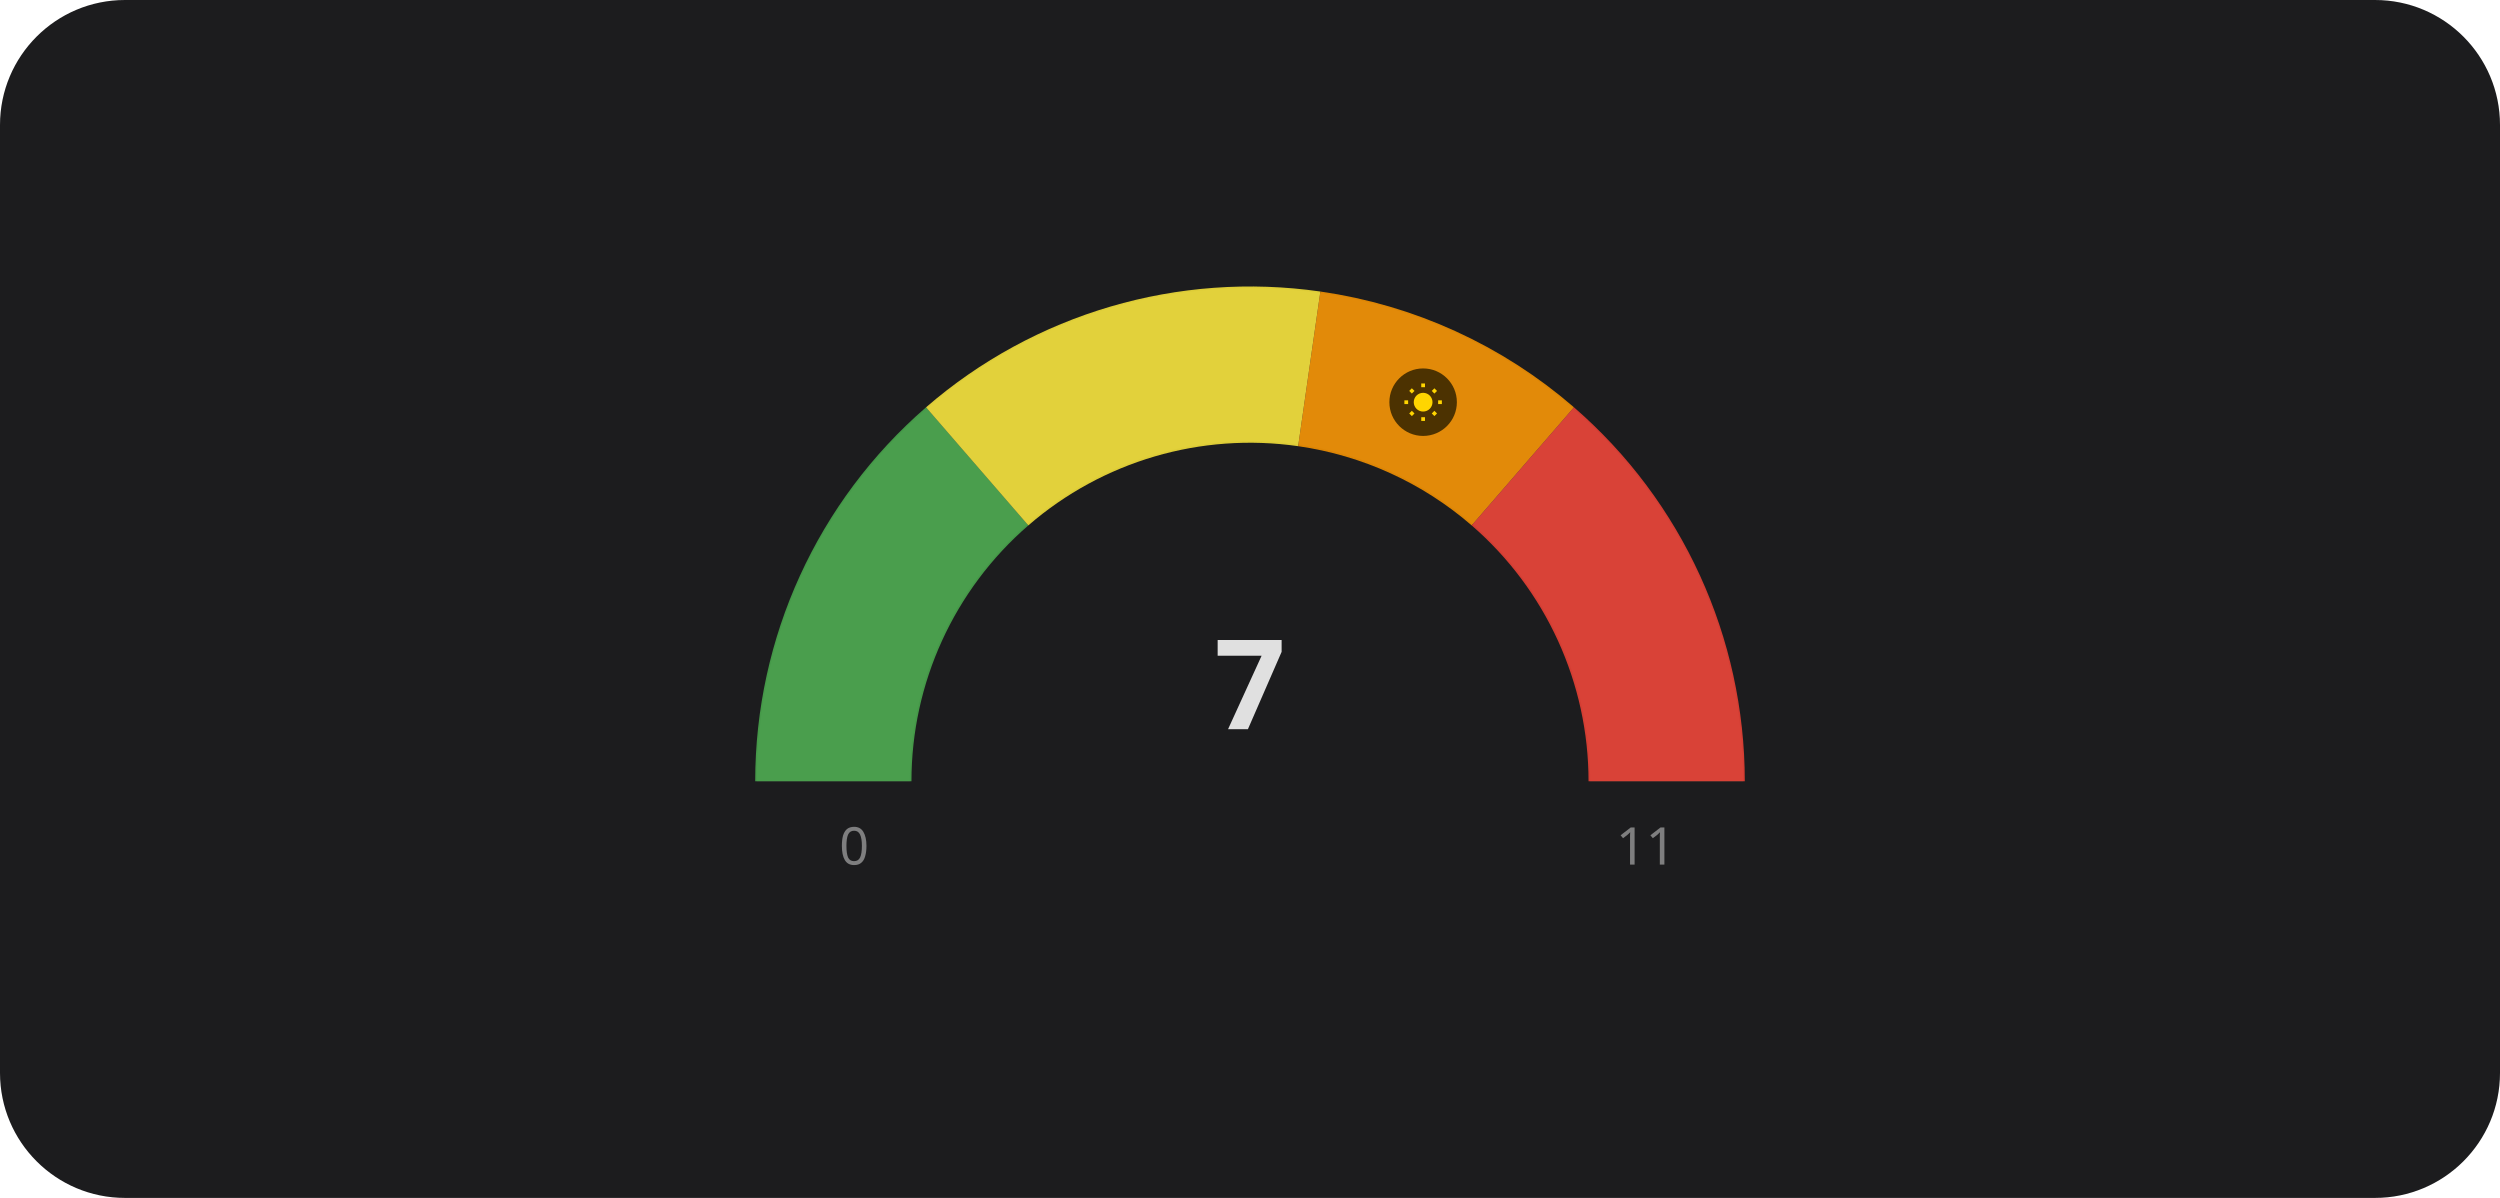
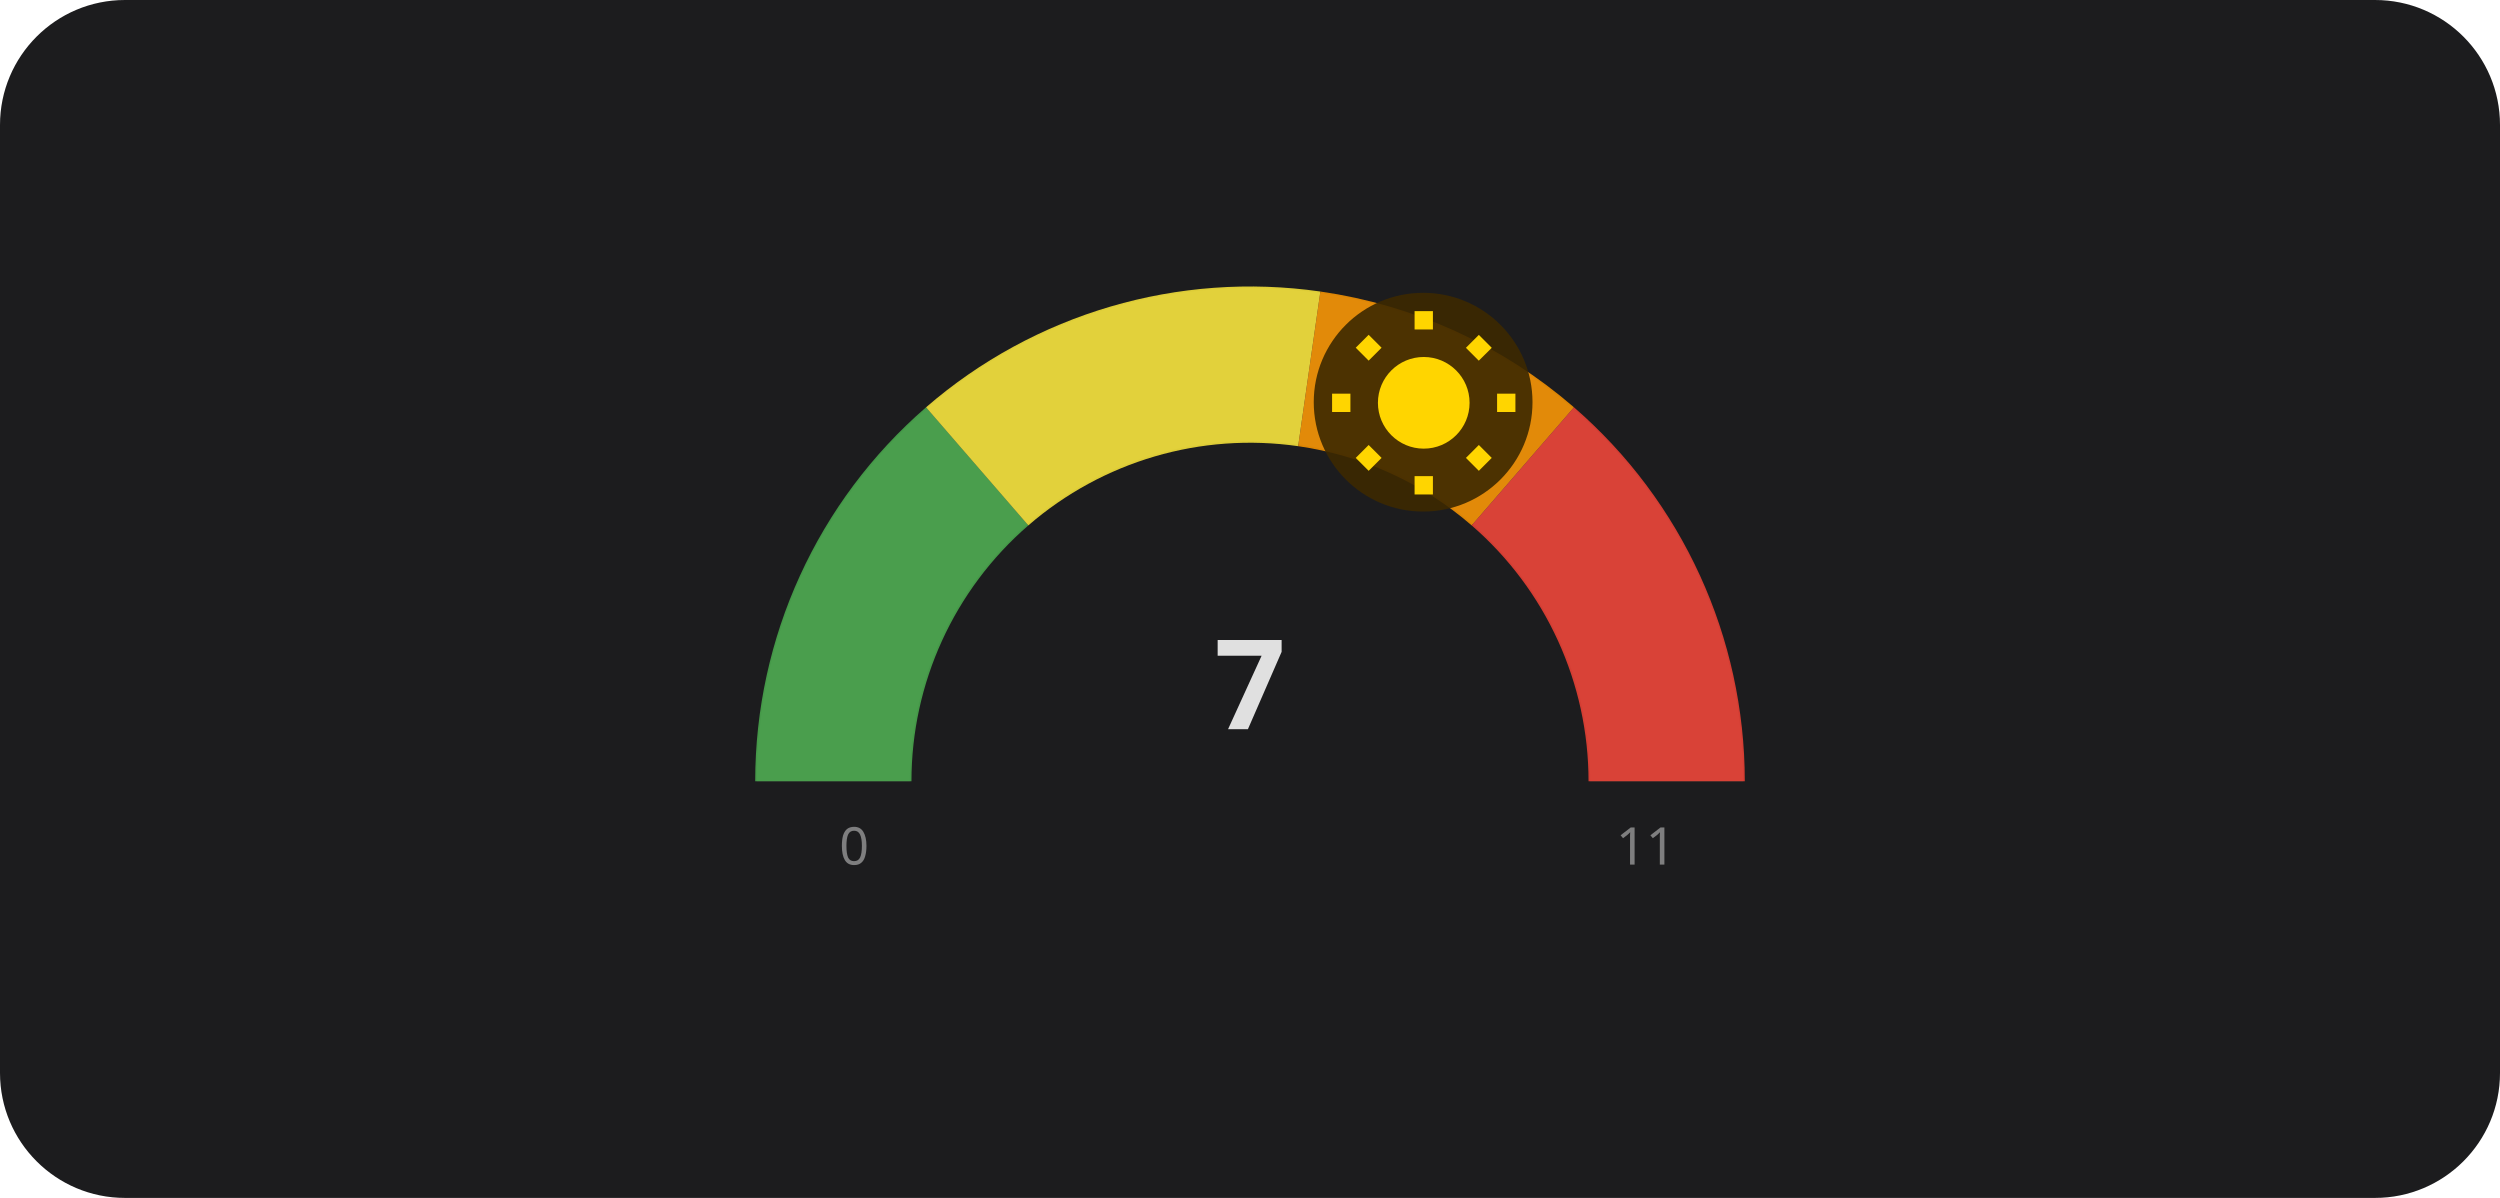
<svg xmlns="http://www.w3.org/2000/svg" width="240" height="115" viewBox="0 0 240 115">
  <rect width="240" height="115" rx="12" fill="#1c1c1e" />
  <g transform="translate(120, 75)">
    <path d="M -40 0 A 40 40 0 0 1 40 0" fill="none" stroke="#3a3a3c" stroke-width="14.7" stroke-linecap="butt" />
    <path d="M -40 0 A 40 40 0 0 1 -26.19 -30.23" stroke="#4caf50" fill="none" stroke-width="15" opacity="0.85" />
    <path d="M -26.19 -30.23 A 40 40 0 0 1 5.69 -39.59" stroke="#ffeb3b" fill="none" stroke-width="15" opacity="0.85" />
    <path d="M 5.69 -39.59 A 40 40 0 0 1 26.19 -30.23" stroke="#ff9800" fill="none" stroke-width="15" opacity="0.85" />
    <path d="M 26.19 -30.23 A 40 40 0 0 1 40 0" stroke="#f44336" fill="none" stroke-width="15" opacity="0.85" />
-     <circle cx="16.62" cy="-36.39" r="3.24" fill="#3c2800" opacity="0.9" />
-     <path d="M12 7c-2.76 0-5 2.24-5 5s2.24 5 5 5 5-2.24 5-5-2.24-5-5-5zM2 13h2v-2H2v2zm18 0h2v-2h-2v2zM11 2v2h2V2h-2zm0 18v2h2v-2h-2zM5.99 4.58L4.58 5.99l1.41 1.41 1.41-1.41-1.41-1.41zm12.02 12.02l-1.41 1.41 1.41 1.41 1.41-1.41-1.41-1.41zM5.99 19.42l1.41-1.41-1.41-1.41-1.41 1.41 1.41 1.41zm12.02-12.02L19.42 6l-1.41-1.41-1.41 1.41 1.41 1.41z" transform="translate(14.46, -38.55) scale(0.18)" fill="#ffd500" />
+     <circle cx="16.62" cy="-36.39" r="10.5" fill="#3c2800" opacity="0.9" />
+     <path d="M12 7c-2.76 0-5 2.24-5 5s2.24 5 5 5 5-2.24 5-5-2.24-5-5-5zM2 13h2v-2H2v2zm18 0h2v-2h-2v2zM11 2v2h2V2h-2zm0 18v2h2v-2h-2zM5.99 4.58L4.58 5.99l1.41 1.41 1.41-1.41-1.41-1.41zm12.02 12.02l-1.41 1.41 1.41 1.41 1.41-1.41-1.41-1.41zM5.99 19.42l1.41-1.41-1.41-1.41-1.41 1.41 1.41 1.41zm12.02-12.02L19.42 6l-1.41-1.41-1.41 1.41 1.41 1.41z" transform="translate(6.12, -46.89) scale(0.88)" fill="#ffd500" />
    <text x="0" y="-5" text-anchor="middle" font-family="sans-serif" font-size="12" fill="#e0e0e0" font-weight="bold">7</text>
    <text x="-38" y="8" text-anchor="middle" font-family="sans-serif" font-size="5" fill="#e0e0e0" opacity="0.5">0</text>
    <text x="38" y="8" text-anchor="middle" font-family="sans-serif" font-size="5" fill="#e0e0e0" opacity="0.5">11</text>
  </g>
</svg>
